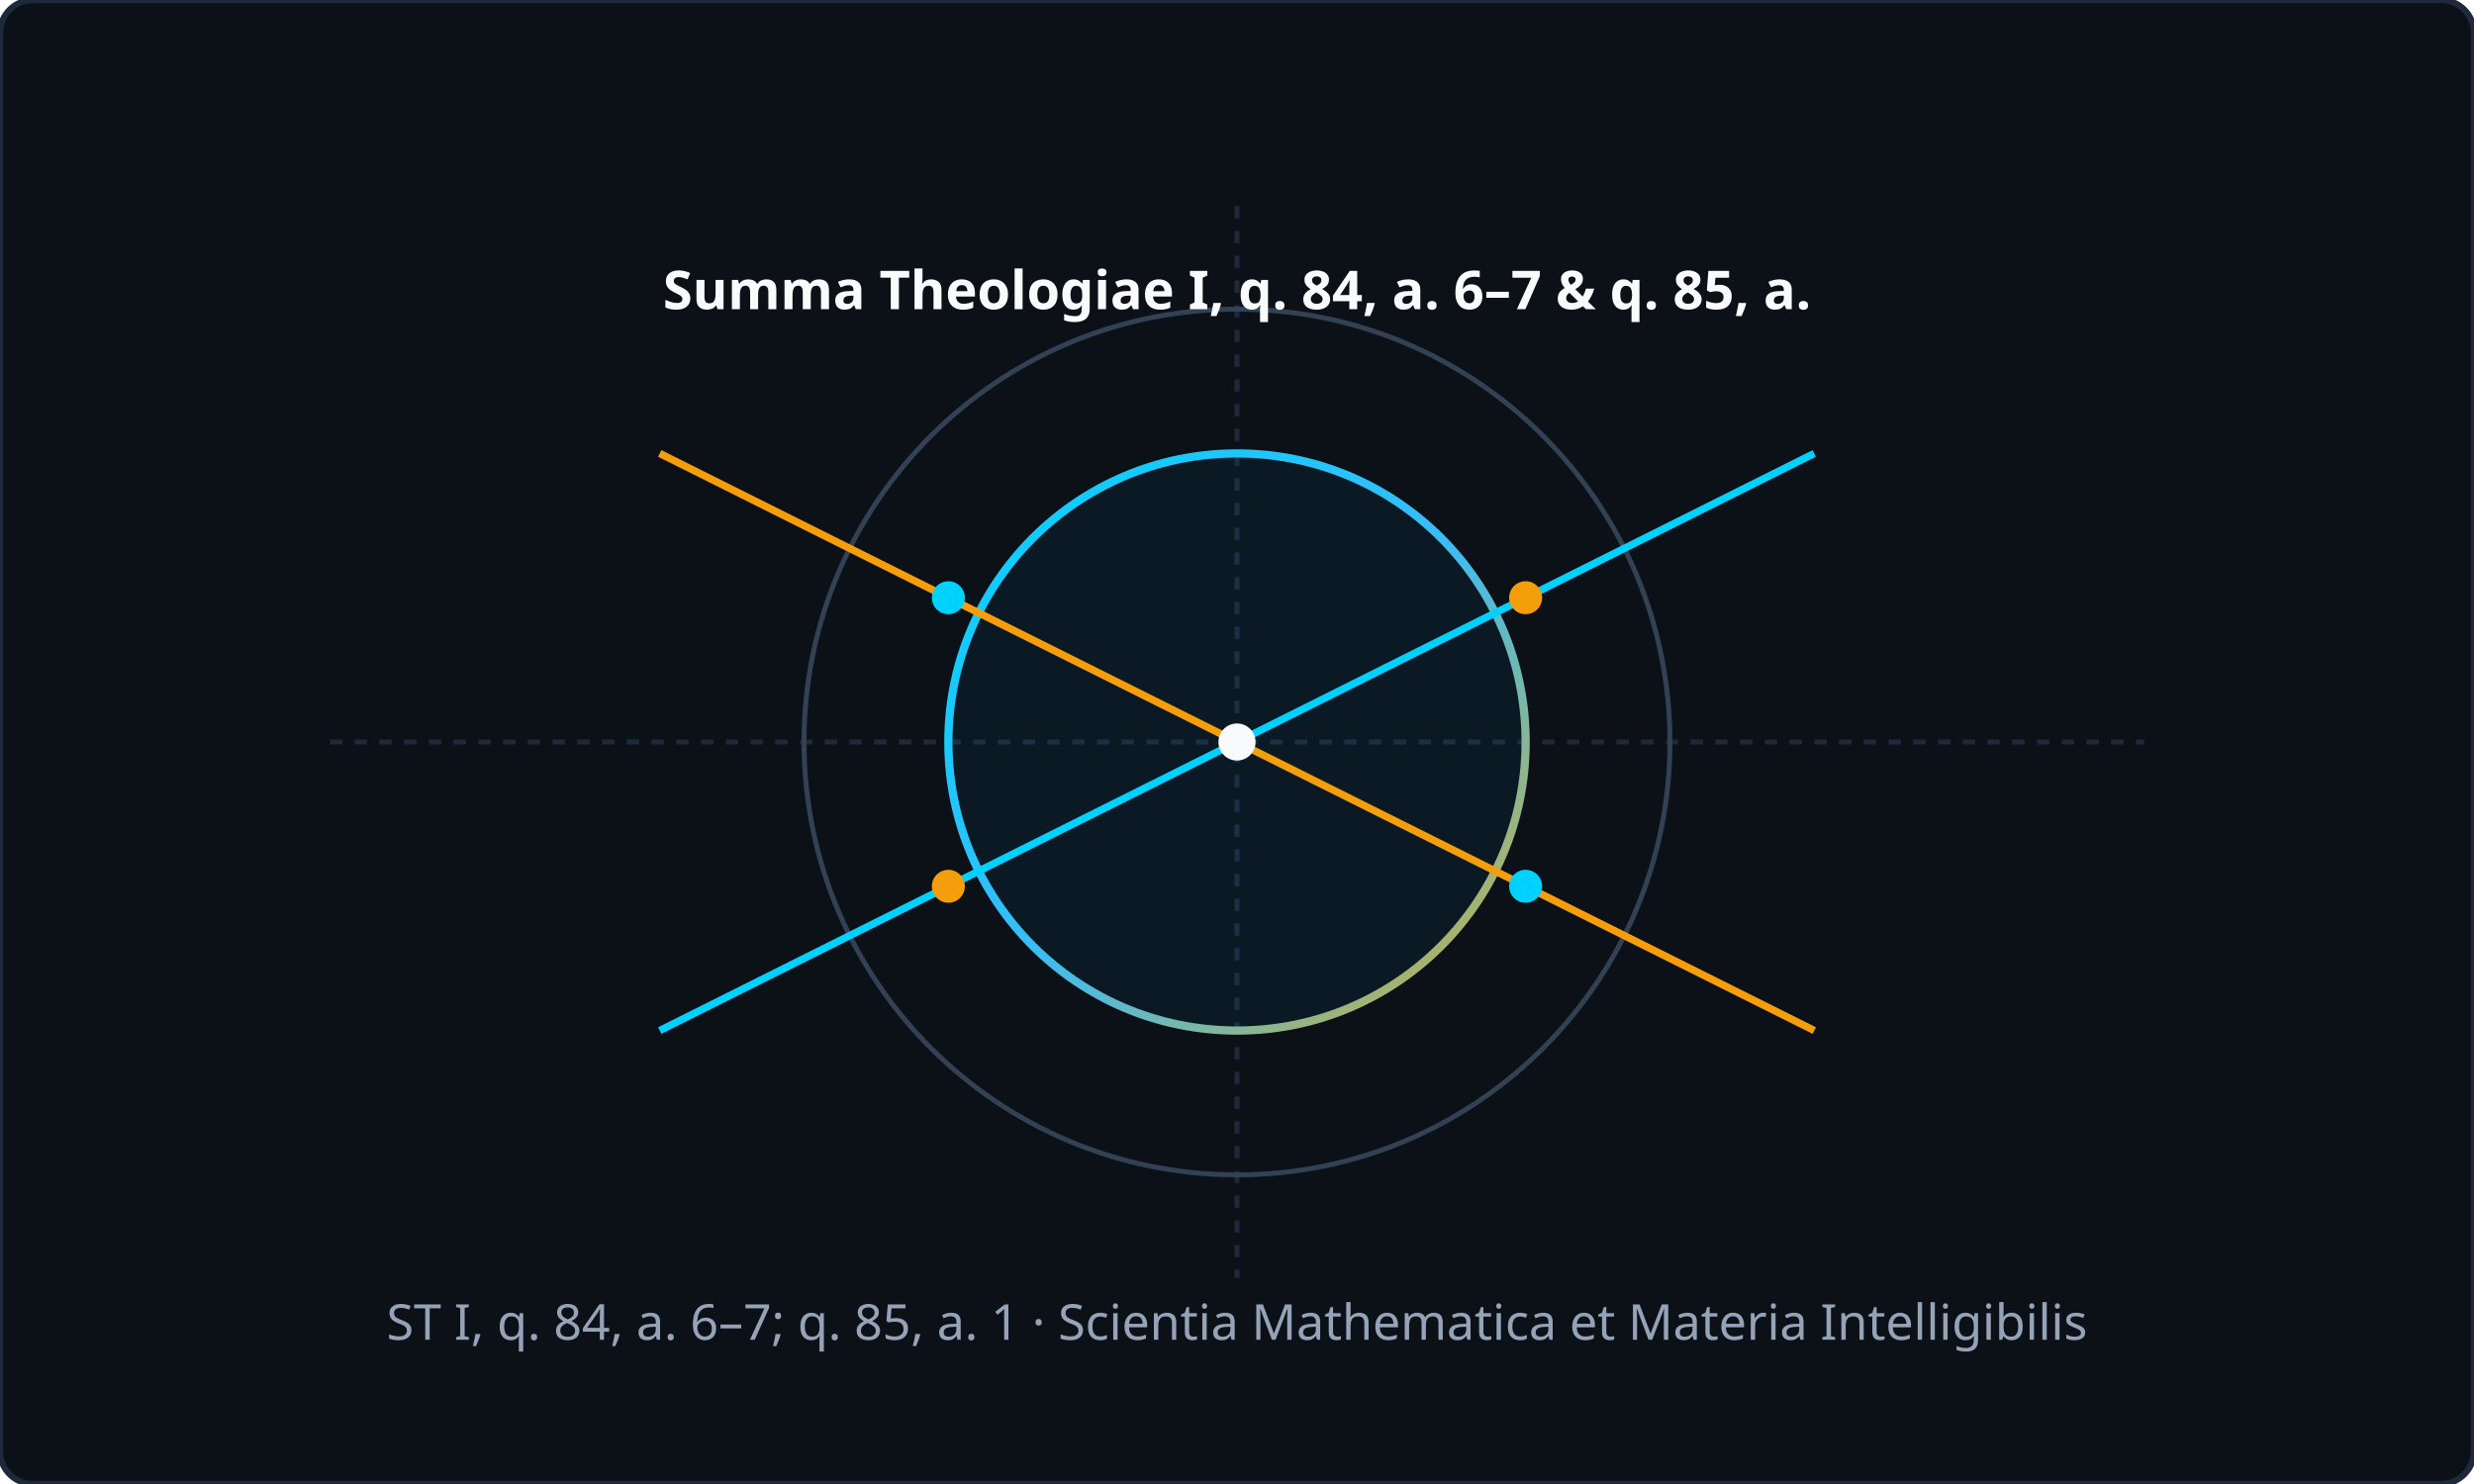
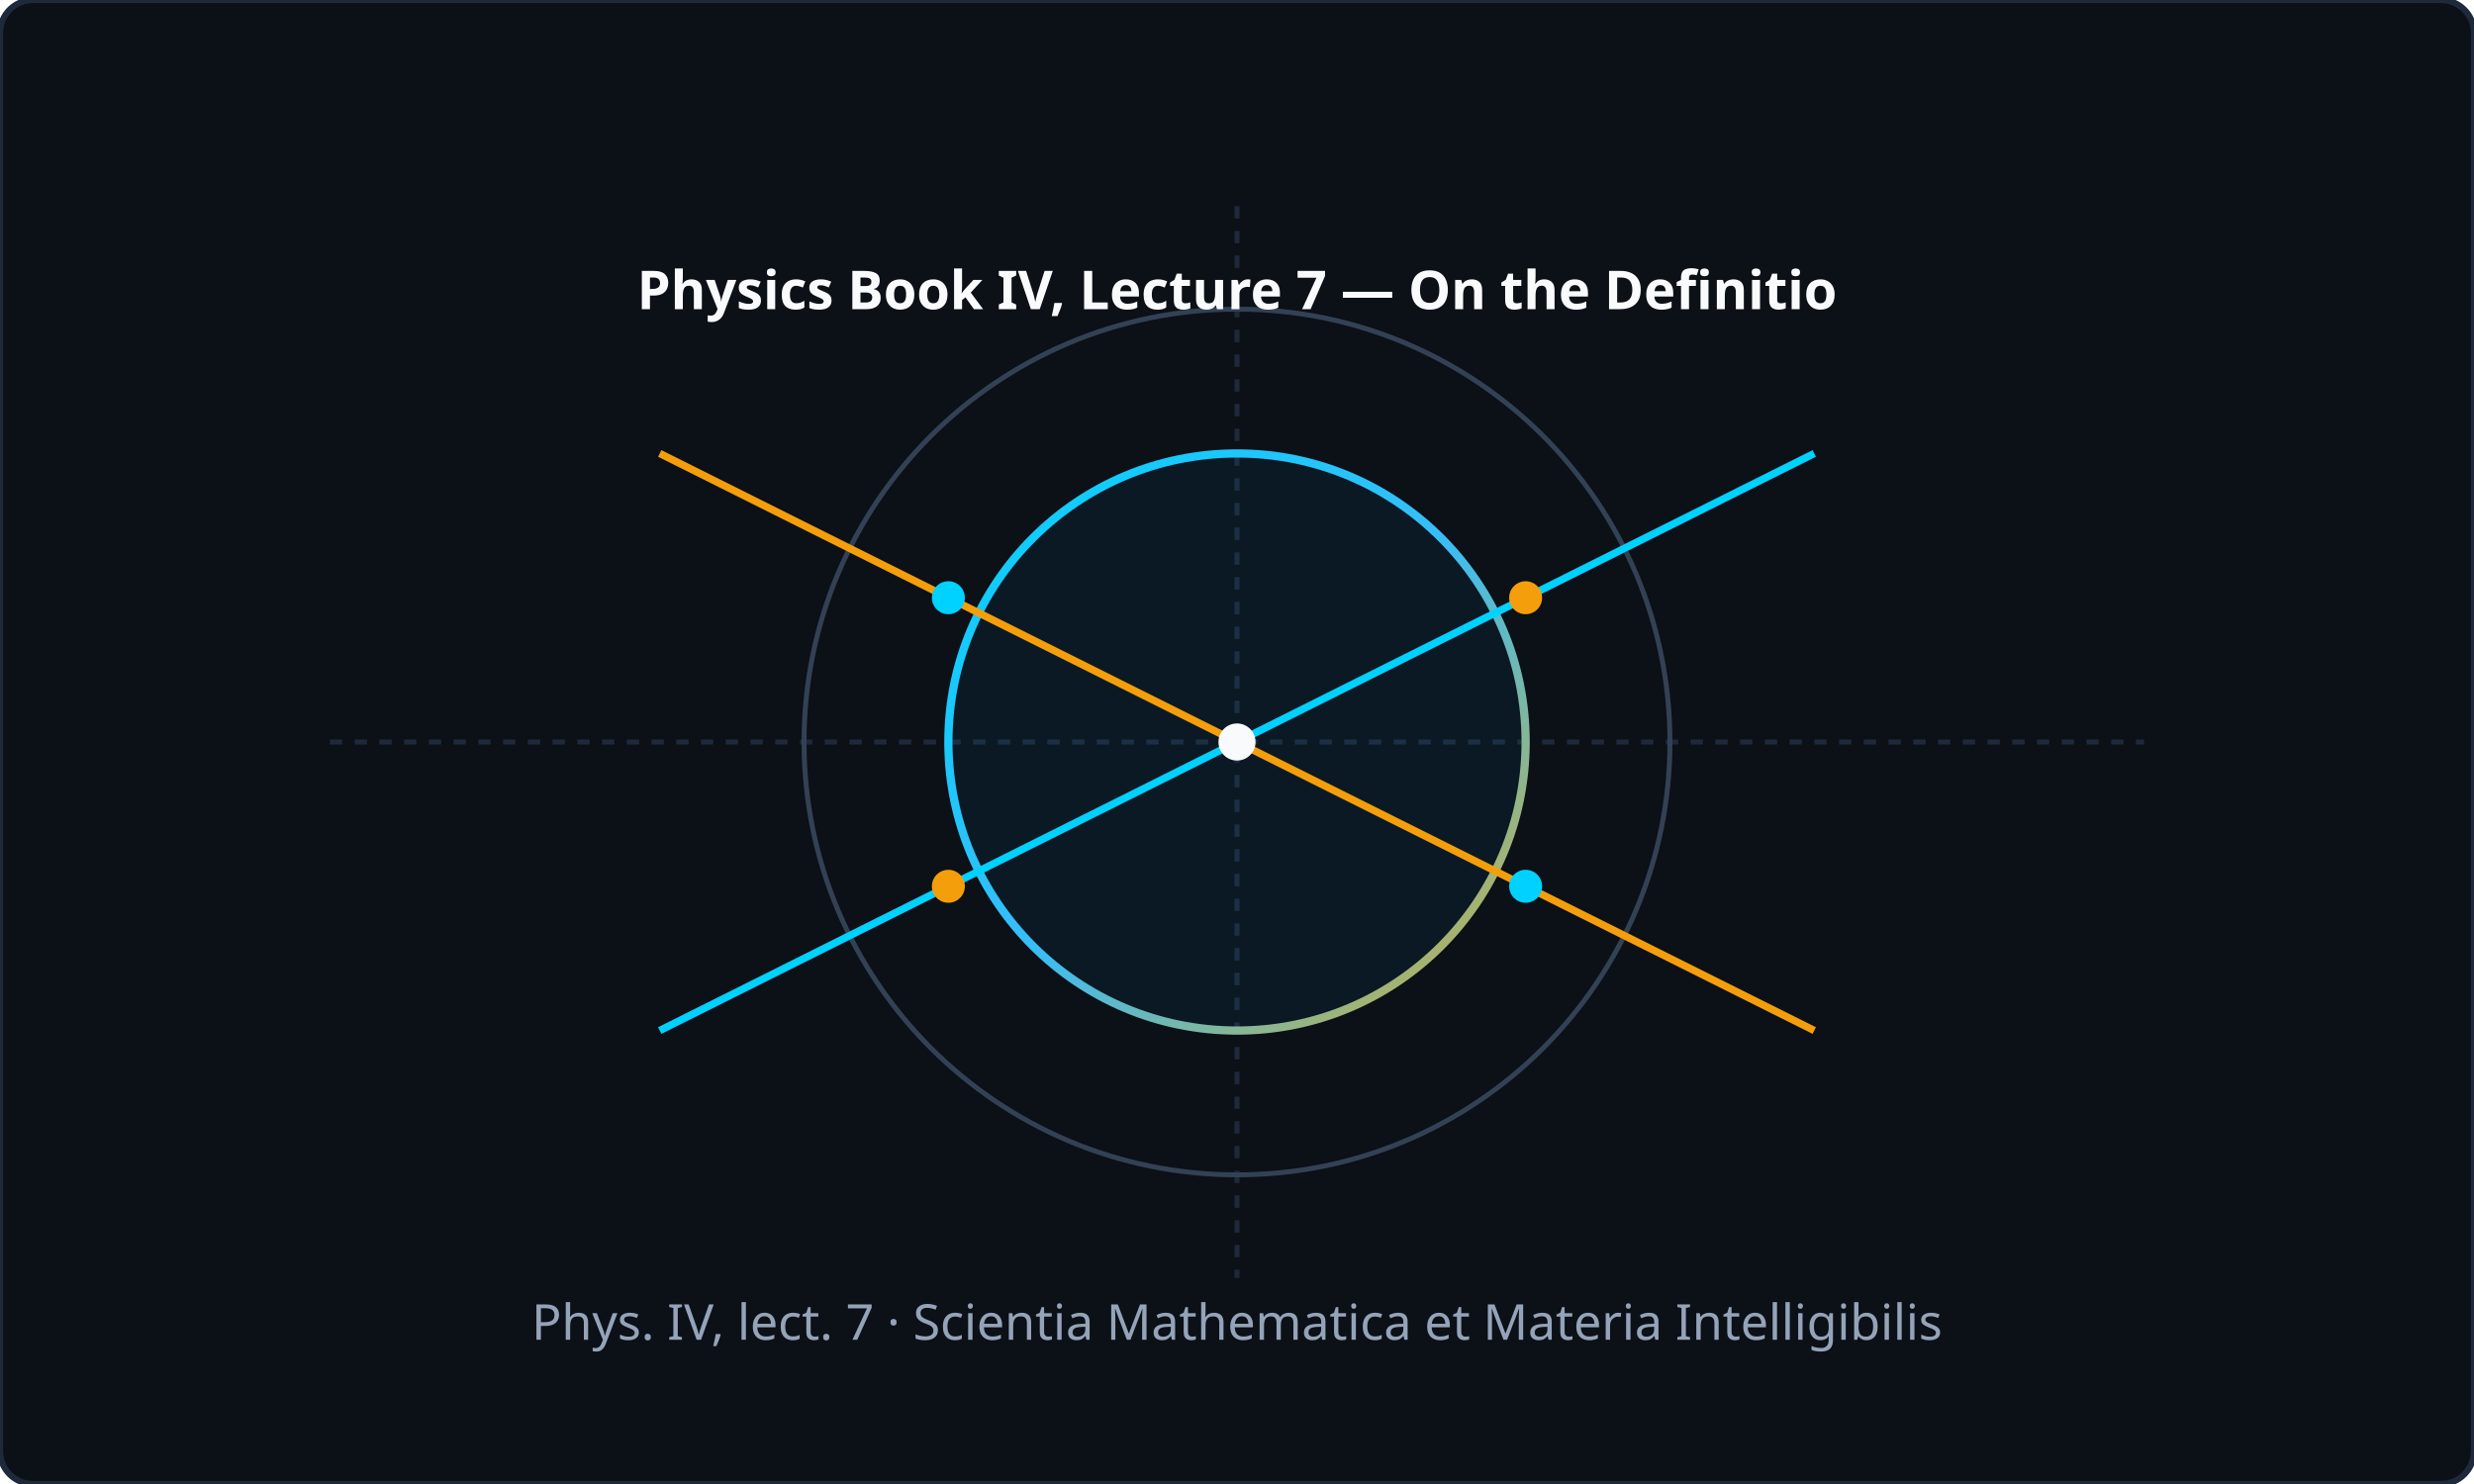
<svg xmlns="http://www.w3.org/2000/svg" viewBox="0 0 600 360" width="100%" height="auto">
  <rect width="600" height="360" rx="8" fill="#0c1017" stroke="#1e293b" stroke-width="1.5" />
  <defs>
    <linearGradient id="geomGrad" x1="0%" y1="0%" x2="100%" y2="100%">
      <stop offset="0%" stop-color="#00d2ff" />
      <stop offset="50%" stop-color="#38bdf8" />
      <stop offset="100%" stop-color="#d4af37" />
    </linearGradient>
  </defs>
  <line x1="80" y1="180" x2="520" y2="180" stroke="#1e293b" stroke-width="1.2" stroke-dasharray="3,3" />
  <line x1="300" y1="50" x2="300" y2="310" stroke="#1e293b" stroke-width="1.2" stroke-dasharray="3,3" />
  <circle cx="300" cy="180" r="105" fill="none" stroke="#334155" stroke-width="1.2" />
  <circle cx="300" cy="180" r="70" fill="#0284c7" fill-opacity="0.08" stroke="url(#geomGrad)" stroke-width="2" />
  <line x1="160" y1="110" x2="440" y2="250" stroke="#f59e0b" stroke-width="1.8" />
  <line x1="160" y1="250" x2="440" y2="110" stroke="#00d2ff" stroke-width="1.8" />
  <circle cx="300" cy="180" r="4.5" fill="#f8fafc" />
  <circle cx="230" cy="145" r="4" fill="#00d2ff" />
  <circle cx="370" cy="215" r="4" fill="#00d2ff" />
  <circle cx="230" cy="215" r="4" fill="#f59e0b" />
  <circle cx="370" cy="145" r="4" fill="#f59e0b" />
-   <text x="300" y="75" fill="#f8fafc" font-size="13" font-family="system-ui, sans-serif" text-anchor="middle" font-weight="600">Summa Theologiae I, q. 84, a. 6–7 &amp; q. 85, a.</text>
-   <text x="300" y="325" fill="#94a3b8" font-size="12" font-family="system-ui, sans-serif" text-anchor="middle">ST I, q. 84, a. 6–7; q. 85, a. 1 · Scientia Mathematica et Materia Intelligibilis</text>
+   <text x="300" y="75" fill="#f8fafc" font-size="13" font-family="system-ui, sans-serif" text-anchor="middle" font-weight="600">Physics Book IV, Lecture 7 — On the Definitio</text>
+   <text x="300" y="325" fill="#94a3b8" font-size="12" font-family="system-ui, sans-serif" text-anchor="middle">Phys. IV, lect. 7 · Scientia Mathematica et Materia Intelligibilis</text>
</svg>
